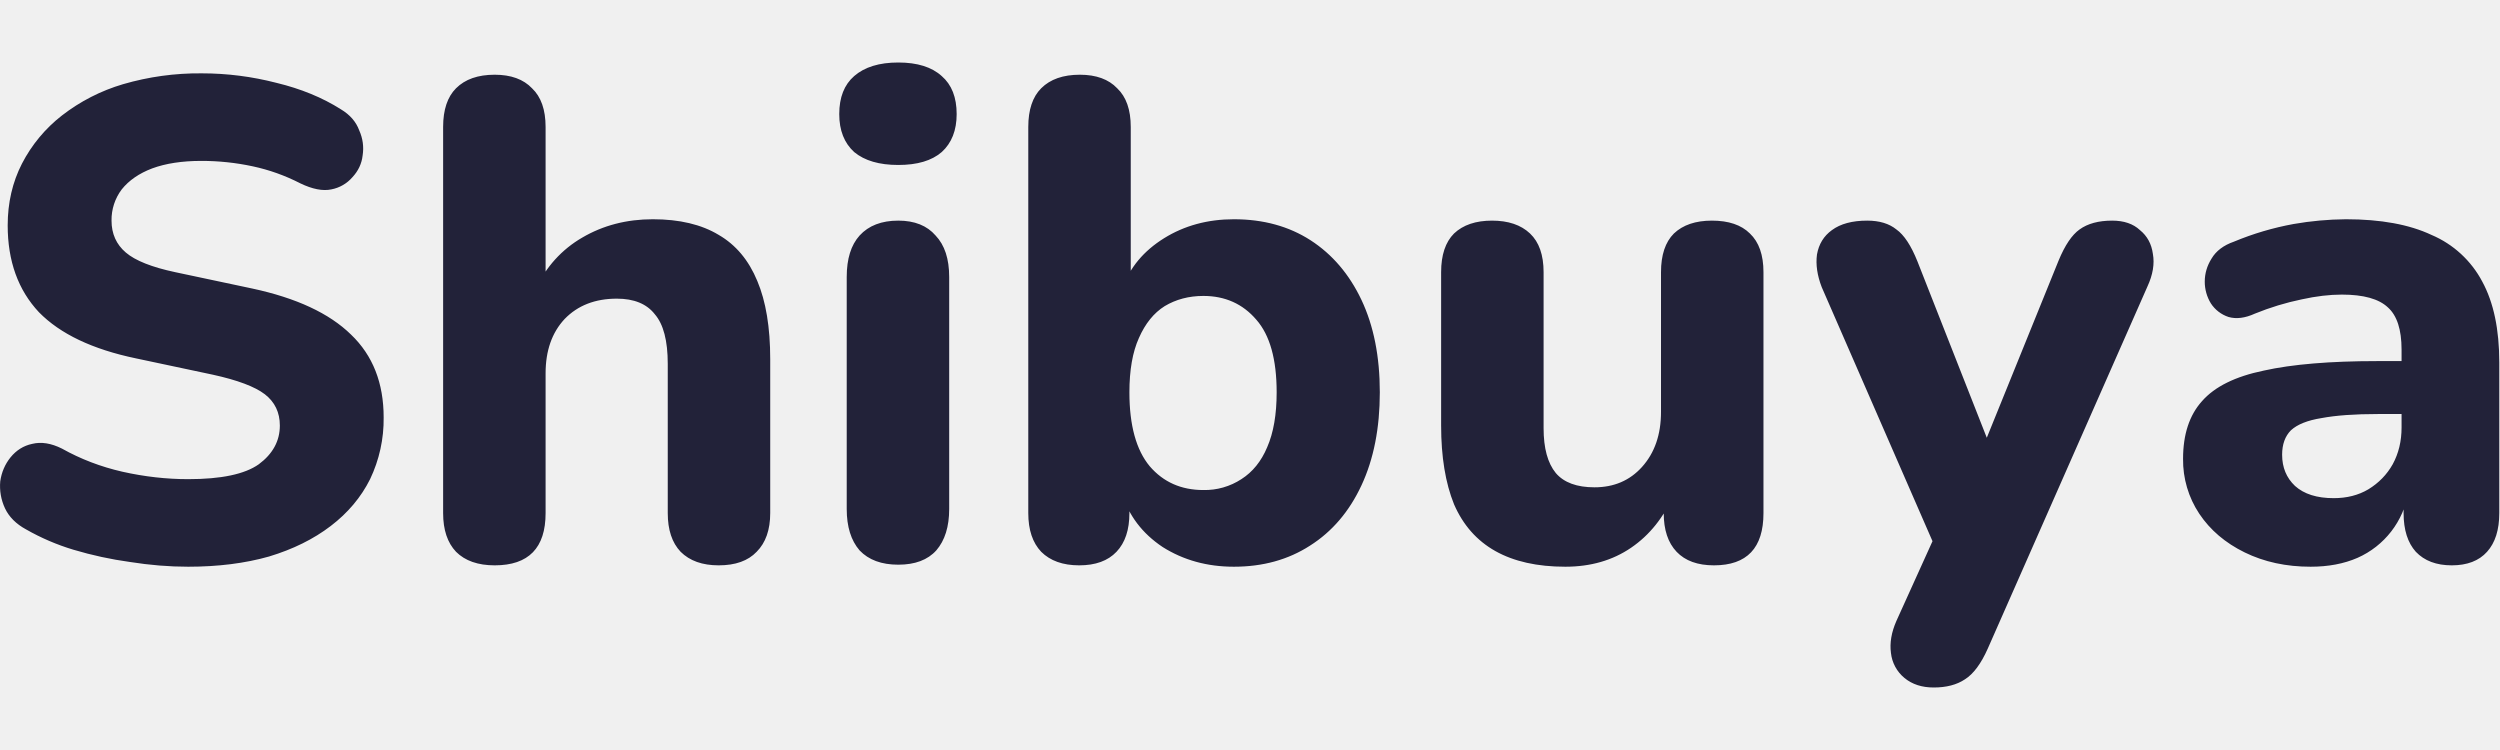
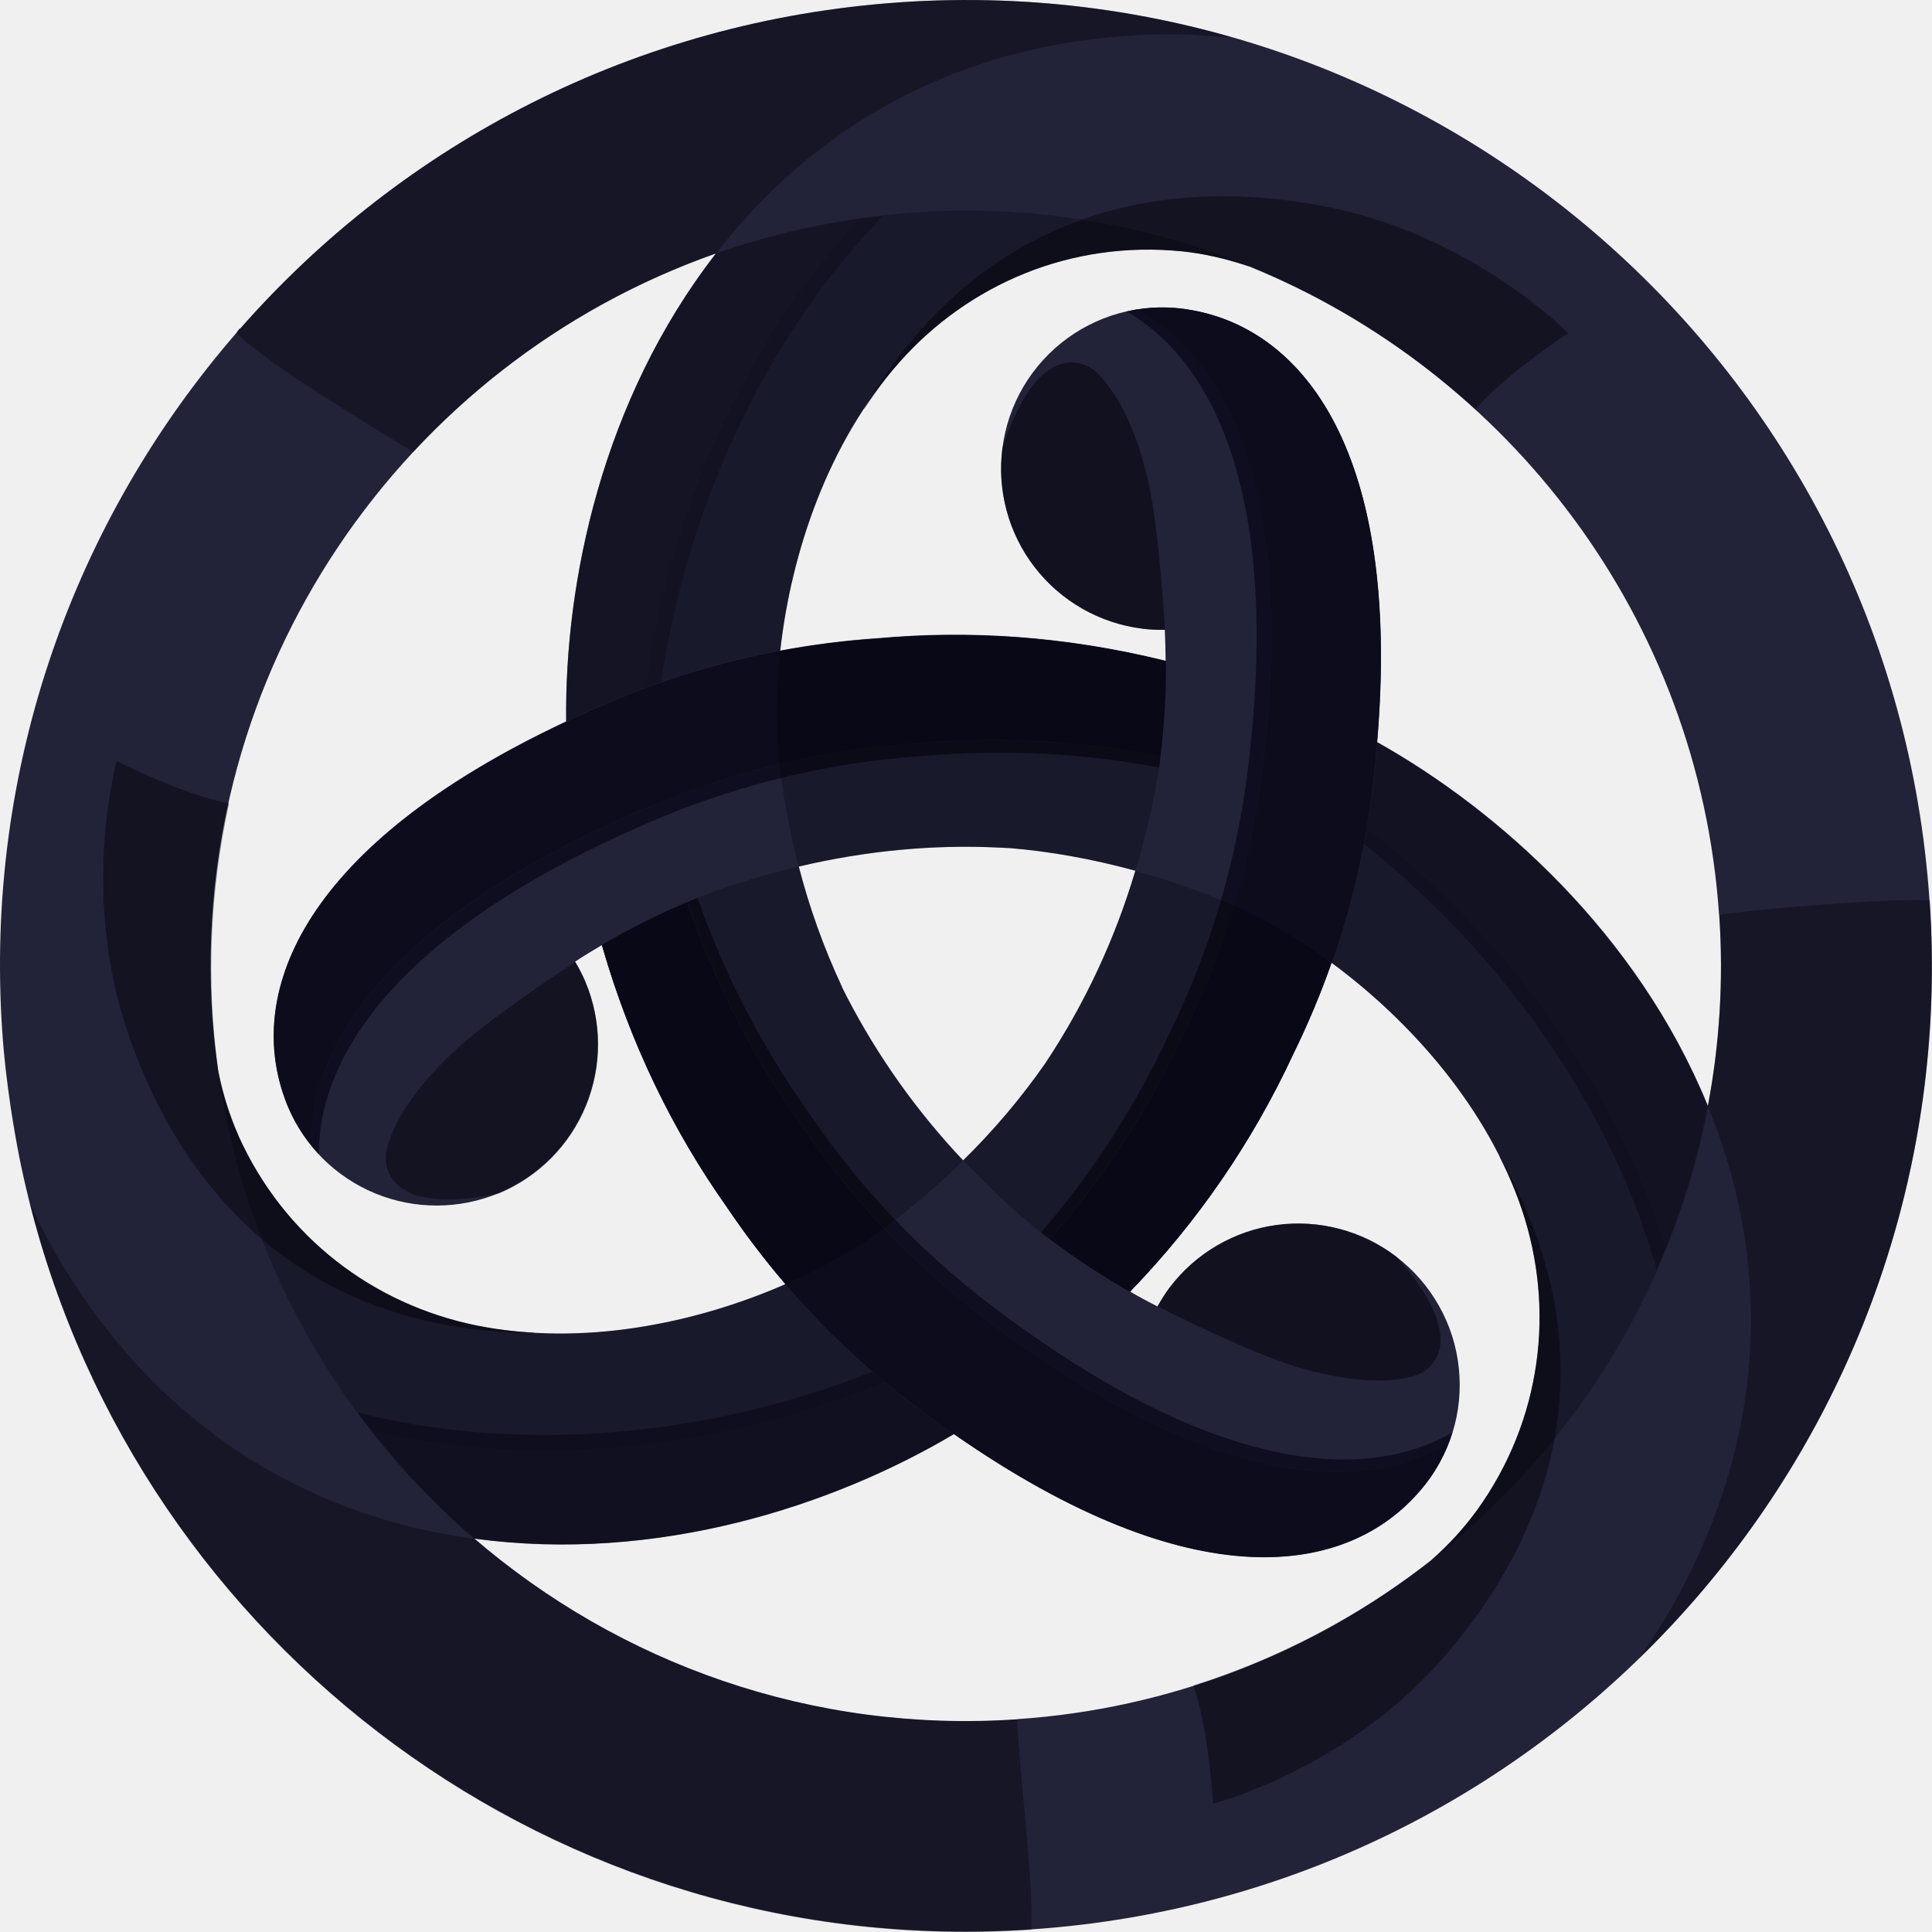
- <svg xmlns="http://www.w3.org/2000/svg" fill="none" viewBox="0 0 80 24">
-   <path fill="#222239" d="M6.023 18.135c-.608 0-1.23-.051-1.867-.152a12.049 12.049 0 0 1-1.803-.391 7.28 7.28 0 0 1-1.52-.652c-.318-.173-.543-.398-.673-.673a1.68 1.68 0 0 1-.152-.868c.043-.29.152-.543.326-.76.188-.232.42-.377.695-.435.29-.072.608-.022.955.152.594.333 1.238.58 1.933.739.71.159 1.411.238 2.106.238 1.057 0 1.81-.159 2.259-.477.448-.333.673-.746.673-1.238 0-.42-.16-.753-.478-1-.319-.245-.876-.455-1.672-.629l-2.454-.521c-1.39-.29-2.425-.782-3.105-1.477-.666-.71-1-1.636-1-2.78 0-.723.153-1.382.457-1.975a4.656 4.656 0 0 1 1.281-1.542 5.934 5.934 0 0 1 1.954-1 8.685 8.685 0 0 1 2.52-.347c.81 0 1.606.102 2.388.304.782.189 1.47.471 2.063.847.29.174.485.398.586.674.116.26.152.528.109.803-.029.26-.137.492-.326.695a1.18 1.18 0 0 1-.673.39c-.275.059-.608-.006-.999-.195a6.135 6.135 0 0 0-1.52-.543 7.788 7.788 0 0 0-1.65-.173c-.608 0-1.13.08-1.564.239-.42.159-.745.383-.977.673a1.62 1.62 0 0 0-.326.999c0 .42.152.76.456 1.02.304.26.833.47 1.585.63l2.454.521c1.42.304 2.476.796 3.17 1.477.696.666 1.043 1.549 1.043 2.65a4.45 4.45 0 0 1-.434 1.975c-.29.58-.71 1.079-1.26 1.499-.55.42-1.208.745-1.976.977-.767.217-1.628.326-2.584.326Zm9.807-.044c-.535 0-.948-.145-1.237-.434-.275-.29-.413-.702-.413-1.238V4.063c0-.55.138-.963.413-1.238.29-.29.702-.434 1.237-.434.522 0 .92.145 1.195.434.29.275.434.688.434 1.238v5.168h-.304a3.591 3.591 0 0 1 1.477-1.628c.666-.391 1.418-.587 2.258-.587.854 0 1.556.167 2.107.5.55.318.962.81 1.237 1.476.275.652.413 1.484.413 2.498v4.93c0 .535-.145.947-.434 1.237-.276.29-.68.434-1.216.434-.522 0-.927-.145-1.217-.434-.275-.29-.412-.702-.412-1.238v-4.777c0-.739-.138-1.267-.413-1.585-.26-.334-.666-.5-1.216-.5-.695 0-1.252.217-1.672.652-.405.434-.608 1.013-.608 1.737v4.473c0 1.115-.543 1.672-1.629 1.672Zm12.915-.021c-.536 0-.948-.152-1.238-.457-.275-.318-.412-.76-.412-1.324V8.862c0-.579.137-1.02.412-1.325.29-.318.702-.477 1.238-.477.521 0 .92.159 1.194.477.29.304.435.746.435 1.325v7.427c0 .564-.138 1.006-.413 1.324-.275.305-.68.457-1.216.457Zm0-12.791c-.608 0-1.078-.137-1.411-.413-.319-.29-.478-.694-.478-1.216 0-.535.16-.94.478-1.216.333-.29.803-.434 1.411-.434s1.072.145 1.39.434c.318.275.478.68.478 1.216 0 .522-.16.927-.478 1.216-.319.276-.782.413-1.39.413Zm10.74 12.856c-.854 0-1.614-.21-2.28-.63-.651-.434-1.086-1.006-1.303-1.716l.239-.716v1.346c0 .536-.137.948-.413 1.238-.275.29-.673.434-1.194.434-.521 0-.926-.145-1.216-.434-.275-.29-.413-.702-.413-1.238V4.063c0-.55.138-.963.413-1.238.29-.29.702-.434 1.238-.434.52 0 .92.145 1.194.434.29.275.434.688.434 1.238V9.21h-.26c.232-.652.673-1.18 1.325-1.586.651-.405 1.396-.608 2.236-.608.941 0 1.76.225 2.454.673.695.45 1.238 1.086 1.629 1.911.39.826.586 1.81.586 2.954 0 1.143-.195 2.135-.586 2.975-.391.84-.941 1.484-1.65 1.933-.696.448-1.506.673-2.433.673Zm-.977-2.454a2.14 2.14 0 0 0 1.216-.348c.362-.231.637-.572.825-1.02.203-.464.304-1.05.304-1.76 0-1.056-.217-1.83-.651-2.323-.434-.507-1-.76-1.694-.76-.463 0-.876.109-1.238.326-.347.217-.622.557-.825 1.02-.203.45-.304 1.028-.304 1.738 0 1.057.217 1.846.651 2.367.435.506 1.007.76 1.716.76Zm11.582 2.454c-.898 0-1.643-.167-2.237-.5-.593-.333-1.035-.832-1.324-1.498-.275-.68-.413-1.52-.413-2.52V8.71c0-.55.138-.963.413-1.238.29-.275.695-.412 1.216-.412.52 0 .926.137 1.216.412.29.275.434.688.434 1.238v4.995c0 .637.13 1.114.391 1.433.26.304.673.456 1.238.456.622 0 1.129-.217 1.52-.651.405-.45.608-1.036.608-1.76V8.71c0-.55.137-.963.413-1.238.289-.275.694-.412 1.216-.412.535 0 .94.137 1.216.412.29.275.434.688.434 1.238v7.71c0 1.114-.528 1.671-1.585 1.671-.521 0-.92-.145-1.195-.434-.275-.29-.412-.702-.412-1.238v-1.455l.326.847c-.319.738-.775 1.31-1.369 1.716-.593.405-1.295.608-2.106.608ZM61.878 22c-.376 0-.688-.101-.934-.304a1.202 1.202 0 0 1-.434-.804c-.043-.318.015-.658.174-1.02l1.455-3.214v1.346l-3.844-8.816c-.145-.377-.195-.724-.152-1.043.058-.332.217-.593.478-.781.275-.203.651-.304 1.129-.304.39 0 .702.094.934.282.246.174.47.514.673 1.02l2.562 6.515h-.694l2.649-6.536c.203-.492.427-.825.673-.999.26-.188.608-.282 1.042-.282.377 0 .674.101.89.304.232.188.37.441.413.76.058.318 0 .666-.173 1.042l-5.104 11.575c-.217.492-.463.825-.738.998-.26.174-.594.261-.999.261Zm12.062-3.865c-.782 0-1.484-.152-2.107-.456-.622-.304-1.107-.717-1.455-1.238a3.1 3.1 0 0 1-.52-1.76c0-.78.202-1.396.607-1.845.406-.463 1.064-.789 1.976-.977.912-.203 2.121-.304 3.627-.304h1.15v1.694H76.09c-.739 0-1.34.043-1.803.13-.449.072-.774.203-.977.39-.188.189-.282.45-.282.783 0 .405.137.738.412.998.29.261.702.391 1.238.391.42 0 .79-.094 1.108-.282.333-.203.593-.47.781-.803.189-.348.283-.739.283-1.173v-2.497c0-.637-.145-1.086-.435-1.347-.29-.275-.781-.412-1.476-.412-.391 0-.818.05-1.281.152a8.579 8.579 0 0 0-1.499.456c-.318.145-.6.18-.847.108a1.071 1.071 0 0 1-.564-.434 1.328 1.328 0 0 1-.196-.695c0-.26.072-.507.217-.738.145-.246.384-.427.717-.543a9.323 9.323 0 0 1 1.91-.565 10.234 10.234 0 0 1 1.673-.152c1.115 0 2.027.167 2.736.5a3.288 3.288 0 0 1 1.629 1.498c.362.666.543 1.527.543 2.584v4.821c0 .536-.13.948-.391 1.238-.26.29-.637.434-1.13.434-.492 0-.875-.145-1.15-.434-.26-.29-.391-.702-.391-1.238v-.803l.152.13a2.79 2.79 0 0 1-1.629 2.106c-.434.189-.934.283-1.498.283Z" />
+ <svg xmlns="http://www.w3.org/2000/svg" width="28" height="28" viewBox="0 0 28 28" fill="none">
+   <g clip-path="url(#clip0_10034_70523)">
+     <path d="M27.964 13.05C27.44 5.336 20.762 -0.491 13.049 0.033C9.207 0.295 5.833 2.084 3.479 4.765L3.472 4.761C3.455 4.782 3.44 4.804 3.426 4.825C1.087 7.523 -0.229 11.107 0.033 14.95C0.057 15.317 0.1 15.676 0.153 16.033C0.153 16.05 0.157 16.064 0.16 16.081C0.196 16.316 0.237 16.551 0.282 16.781C0.325 16.994 0.373 17.205 0.426 17.416C2.043 23.863 8.083 28.429 14.95 27.962C22.662 27.438 28.491 20.76 27.966 13.046L27.964 13.05ZM24.916 13.258C24.981 14.208 24.921 15.137 24.751 16.033C24.751 16.029 24.747 16.024 24.747 16.019C23.73 13.539 21.723 11.747 19.959 10.757C20.316 6.555 18.89 4.782 17.276 4.495C16.963 4.436 16.641 4.442 16.331 4.512C16.02 4.582 15.727 4.715 15.47 4.902C15.213 5.089 14.996 5.327 14.834 5.601C14.672 5.875 14.568 6.179 14.528 6.495C14.488 6.8 14.509 7.109 14.59 7.406C14.67 7.702 14.808 7.98 14.996 8.223C15.184 8.466 15.418 8.669 15.685 8.822C15.951 8.974 16.245 9.073 16.55 9.111C16.663 9.126 16.773 9.13 16.881 9.128C16.888 9.278 16.892 9.428 16.893 9.578C15.4 9.21 14.005 9.135 12.733 9.25C12.255 9.282 11.779 9.342 11.308 9.43C11.466 8.011 12 6.416 13.033 5.252C14.032 4.123 15.517 3.479 17.137 3.644C17.444 3.675 17.772 3.752 18.066 3.85C18.081 3.855 18.095 3.86 18.107 3.862C21.859 5.391 24.622 8.953 24.914 13.258H24.916ZM15.158 15.396C15.158 15.396 15.158 15.398 15.156 15.4C14.802 15.909 14.401 16.383 13.958 16.817C13.287 16.108 12.719 15.309 12.271 14.443C12.249 14.397 12.226 14.356 12.204 14.31V14.306C11.941 13.744 11.731 13.159 11.576 12.559C12.57 12.324 13.545 12.238 14.478 12.284L14.626 12.291H14.631C15.216 12.339 15.824 12.447 16.454 12.619C16.162 13.603 15.726 14.537 15.16 15.393L15.158 15.396ZM10.376 3.673L10.369 3.682C8.728 5.8 8.181 8.433 8.205 10.455C4.386 12.247 3.567 14.368 4.123 15.911C4.137 15.954 4.154 15.995 4.171 16.036C4.41 16.608 4.867 17.061 5.441 17.297C6.014 17.532 6.658 17.53 7.23 17.291C7.802 17.052 8.256 16.595 8.491 16.021C8.726 15.447 8.724 14.804 8.485 14.232C8.442 14.13 8.392 14.031 8.335 13.937C8.455 13.857 8.584 13.779 8.723 13.697C9.149 15.176 9.779 16.424 10.515 17.468C10.781 17.863 11.068 18.244 11.382 18.611C10.074 19.184 8.426 19.519 6.899 19.207C5.424 18.906 4.123 17.943 3.454 16.457C3.326 16.166 3.23 15.861 3.167 15.549C3.127 15.281 3.098 15.012 3.078 14.742C2.738 9.727 5.848 5.264 10.376 3.673ZM14.741 24.917C11.763 25.12 8.979 24.105 6.875 22.298C9.53 22.66 12.084 21.817 13.824 20.784C17.286 23.197 19.533 22.847 20.592 21.594C20.799 21.352 20.955 21.07 21.05 20.766C21.145 20.462 21.176 20.142 21.142 19.825C21.109 19.508 21.011 19.201 20.854 18.924C20.698 18.646 20.486 18.404 20.233 18.211C19.988 18.024 19.71 17.888 19.413 17.81C19.116 17.731 18.806 17.712 18.502 17.753C18.197 17.794 17.904 17.895 17.639 18.05C17.373 18.204 17.141 18.41 16.955 18.654C16.888 18.743 16.828 18.839 16.775 18.934C16.648 18.87 16.514 18.798 16.378 18.719C17.353 17.713 18.152 16.549 18.742 15.278C18.953 14.848 19.139 14.406 19.298 13.953C20.448 14.802 21.564 16.059 22.058 17.537C22.535 18.965 22.353 20.575 21.399 21.896C21.211 22.152 20.996 22.387 20.757 22.598L20.748 22.607C19.025 23.964 16.932 24.768 14.744 24.915L14.741 24.917Z" fill="#222239" />
+     <g style="mix-blend-mode:overlay" opacity="0.9">
+       <path d="M17.276 4.493C17.013 4.443 16.744 4.44 16.48 4.483C17.82 5.211 18.795 7.241 18.283 11.246C18.113 12.549 17.73 13.815 17.149 14.994C16.649 16.069 15.998 17.068 15.216 17.959C15.587 18.238 15.975 18.494 16.378 18.724C17.353 17.718 18.153 16.555 18.743 15.284C19.325 14.106 19.707 12.839 19.876 11.536C20.487 6.768 18.987 4.799 17.276 4.494L17.276 4.493Z" fill="#222239" />
+     </g>
+     <g style="mix-blend-mode:overlay" opacity="0.8">
+       <path d="M18.282 11.244C18.795 7.24 17.82 5.209 16.48 4.48C16.428 4.487 16.378 4.5 16.324 4.512C17.635 5.266 18.579 7.293 18.073 11.244C17.904 12.547 17.521 13.813 16.94 14.992C16.458 16.029 15.835 16.995 15.088 17.861C15.131 17.895 15.172 17.926 15.215 17.957C15.997 17.065 16.648 16.066 17.149 14.991C17.731 13.813 18.114 12.547 18.282 11.244Z" fill="#222239" />
+     </g>
+     <g style="mix-blend-mode:overlay" opacity="0.5">
+       <path d="M13.191 20.327C13.064 20.231 12.944 20.13 12.822 20.029C10.845 20.854 8.107 21.371 5.385 20.739C5.828 21.306 6.327 21.829 6.873 22.298C9.528 22.661 12.082 21.817 13.821 20.785C13.608 20.635 13.397 20.482 13.189 20.325L13.191 20.327Z" fill="#222239" />
+     </g>
+     <g style="mix-blend-mode:overlay" opacity="0.6">
+       <path d="M12.824 20.029C12.764 19.979 12.702 19.929 12.645 19.879C10.654 20.674 7.901 21.151 5.186 20.473C5.253 20.561 5.321 20.652 5.387 20.739C8.107 21.371 10.847 20.854 12.824 20.029Z" fill="#222239" />
+     </g>
+     <g style="mix-blend-mode:overlay" opacity="0.9">
+       <path d="M4.125 15.914C4.139 15.957 4.156 15.998 4.173 16.038C4.262 16.249 4.377 16.438 4.516 16.608C4.477 15.085 5.747 13.223 9.47 11.666C10.683 11.161 11.971 10.86 13.282 10.774C14.464 10.669 15.655 10.733 16.818 10.966C16.878 10.463 16.902 9.994 16.898 9.579C15.539 9.237 14.132 9.126 12.736 9.251C11.425 9.337 10.137 9.638 8.924 10.142C4.49 11.996 3.533 14.28 4.126 15.916V15.914H4.125Z" fill="#222239" />
+     </g>
+     <g style="mix-blend-mode:overlay" opacity="0.8">
+       <path d="M9.47 11.668C5.747 13.226 4.477 15.087 4.516 16.611C4.549 16.651 4.585 16.69 4.621 16.728C4.618 15.216 5.903 13.386 9.576 11.848C10.789 11.343 12.076 11.042 13.387 10.956C14.527 10.855 15.675 10.912 16.799 11.124C16.807 11.072 16.813 11.019 16.818 10.966C15.655 10.735 14.464 10.67 13.282 10.775C11.971 10.861 10.683 11.162 9.47 11.666V11.668Z" fill="#222239" />
+     </g>
+     <g style="mix-blend-mode:overlay" opacity="0.4">
+       <path d="M19.881 11.534C19.862 11.692 19.835 11.845 19.809 12.001C21.51 13.3 23.328 15.415 24.143 18.086C24.412 17.418 24.615 16.725 24.749 16.017C23.735 13.537 21.728 11.747 19.965 10.757C19.943 11.009 19.916 11.266 19.883 11.534H19.881Z" fill="#222239" />
+     </g>
+     <g style="mix-blend-mode:overlay" opacity="0.5">
+       <path d="M19.808 12.001C19.794 12.078 19.782 12.157 19.767 12.233C21.452 13.561 23.242 15.705 24.011 18.396C24.056 18.293 24.099 18.189 24.14 18.087C23.326 15.415 21.509 13.302 19.806 12.001H19.808Z" fill="#222239" />
+     </g>
+     <g style="mix-blend-mode:overlay" opacity="0.9">
+       <path d="M20.592 21.592C20.765 21.388 20.903 21.156 20.999 20.907C19.698 21.702 17.453 21.532 14.24 19.085C13.196 18.288 12.291 17.323 11.562 16.229C10.879 15.259 10.34 14.196 9.959 13.072C9.494 13.271 9.075 13.486 8.716 13.697C9.1 15.045 9.707 16.319 10.512 17.466C11.231 18.539 12.127 19.51 13.191 20.322C17.015 23.235 19.471 22.921 20.589 21.591H20.592V21.592Z" fill="#222239" />
+     </g>
+     <g style="mix-blend-mode:overlay" opacity="0.8">
+       <path d="M14.243 19.086C17.453 21.532 19.7 21.702 21.001 20.906C21.02 20.856 21.037 20.806 21.051 20.758C19.743 21.518 17.515 21.318 14.348 18.906C13.303 18.108 12.398 17.143 11.669 16.05C11.012 15.114 10.487 14.092 10.11 13.012C10.059 13.034 10.012 13.053 9.963 13.074C10.344 14.198 10.884 15.261 11.566 16.232C12.285 17.306 13.181 18.276 14.245 19.088L14.242 19.086H14.243Z" fill="#222239" />
+     </g>
+     <g style="mix-blend-mode:overlay" opacity="0.3">
+       <path d="M8.921 10.137C9.068 10.077 9.214 10.022 9.362 9.967C9.635 7.844 10.557 5.211 12.465 3.172C11.751 3.275 11.049 3.443 10.368 3.68C8.727 5.798 8.181 8.431 8.205 10.454C8.432 10.346 8.67 10.24 8.919 10.138L8.921 10.137Z" fill="#222239" />
+     </g>
+     <g style="mix-blend-mode:overlay" opacity="0.4">
+       <path d="M9.361 9.967C9.436 9.941 9.508 9.912 9.582 9.886C9.889 7.762 10.852 5.142 12.795 3.129C12.685 3.141 12.574 3.156 12.464 3.17C10.557 5.211 9.635 7.842 9.362 9.965V9.967H9.361Z" fill="#222239" />
+     </g>
+     <g style="mix-blend-mode:multiply" opacity="0.4">
+       <path d="M13.049 0.034C9.206 0.295 5.833 2.085 3.478 4.766L3.426 4.825C3.883 5.281 5.383 6.177 5.989 6.551C7.197 5.249 8.704 4.262 10.379 3.673C10.496 3.52 10.62 3.369 10.75 3.223C12.331 1.438 14.49 0.496 16.996 0.496C17.274 0.496 17.842 0.542 17.854 0.542C16.294 0.093 14.669 -0.079 13.05 0.033L13.049 0.034Z" fill="#222239" />
+     </g>
+     <g style="mix-blend-mode:multiply" opacity="0.4">
+       <path d="M14.741 24.92C11.763 25.123 8.979 24.108 6.876 22.301C6.678 22.275 6.481 22.242 6.286 22.203C3.95 21.726 2.053 20.327 0.802 18.159C0.664 17.919 0.539 17.673 0.426 17.42C2.043 23.868 8.083 28.434 14.947 27.967C14.979 27.26 14.77 25.62 14.739 24.92H14.741Z" fill="#222239" />
+     </g>
+     <g style="mix-blend-mode:multiply" opacity="0.4">
+       <path d="M27.964 13.051C27.533 13.007 25.434 13.173 24.917 13.259C24.981 14.208 24.922 15.137 24.751 16.034C24.823 16.211 24.893 16.393 24.955 16.577C25.71 18.839 25.446 21.18 24.196 23.35C24.057 23.589 23.907 23.821 23.745 24.046C23.745 24.046 23.752 24.04 23.755 24.036C26.599 21.268 28.254 17.32 27.964 13.053V13.051Z" fill="#222239" />
+     </g>
+     <g style="mix-blend-mode:multiply" opacity="0.5">
+       <path d="M17.14 3.642C17.446 3.673 17.774 3.75 18.069 3.848C18.083 3.853 18.098 3.857 18.11 3.86C19.312 4.35 20.417 5.05 21.376 5.925C21.376 5.925 21.38 5.928 21.383 5.93C21.843 5.405 22.727 4.828 22.727 4.828C22.727 4.828 21.373 3.443 19.301 3.012C17.851 2.71 14.581 2.42 12.518 5.93L12.537 5.911C12.691 5.681 12.851 5.456 13.036 5.249C14.035 4.121 15.52 3.476 17.14 3.642Z" fill="#222239" />
+     </g>
+     <g style="mix-blend-mode:multiply" opacity="0.5">
+       <path d="M21.399 21.898C21.211 22.155 20.996 22.39 20.757 22.6C20.748 22.61 20.736 22.619 20.726 22.629C19.7 23.424 18.542 24.032 17.305 24.424C17.303 24.424 17.3 24.424 17.297 24.426C17.523 25.087 17.58 26.141 17.58 26.141C17.58 26.141 19.456 25.663 20.866 24.083C21.85 22.979 23.738 20.291 21.73 16.75C21.73 16.75 21.733 16.761 21.737 16.776C21.862 17.023 21.974 17.277 22.061 17.538C22.538 18.966 22.355 20.576 21.402 21.896L21.399 21.898Z" fill="#222239" />
+     </g>
+     <g style="mix-blend-mode:multiply" opacity="0.5">
+       <path d="M3.46 16.462C3.332 16.171 3.235 15.866 3.172 15.554C3.169 15.54 3.165 15.525 3.162 15.511C2.985 14.22 3.043 12.912 3.318 11.652V11.644C2.633 11.51 1.692 11.031 1.692 11.031C1.692 11.031 1.169 12.898 1.833 14.905C2.298 16.311 3.68 19.289 7.75 19.321C7.75 19.321 7.739 19.318 7.724 19.313C7.449 19.296 7.173 19.268 6.903 19.213C5.427 18.911 4.126 17.948 3.457 16.462H3.46Z" fill="#222239" />
+     </g>
+     <g style="mix-blend-mode:multiply" opacity="0.6">
+       <path d="M16.55 9.11C16.663 9.124 16.773 9.128 16.881 9.126C16.881 9.126 16.806 7.672 16.629 6.924C16.45 6.179 16.186 5.683 15.898 5.403C15.69 5.202 15.036 4.952 14.528 6.49C14.489 6.795 14.51 7.104 14.59 7.401C14.671 7.697 14.809 7.975 14.997 8.218C15.184 8.461 15.418 8.665 15.685 8.817C15.951 8.97 16.246 9.068 16.55 9.107V9.109V9.11Z" fill="#222239" />
+     </g>
+     <g style="mix-blend-mode:multiply" opacity="0.5">
+       <path d="M8.489 14.236C8.445 14.135 8.395 14.037 8.338 13.942C8.338 13.942 7.113 14.732 6.557 15.259C6.001 15.787 5.704 16.264 5.606 16.654C5.537 16.934 5.647 17.624 7.233 17.296C7.805 17.056 8.259 16.6 8.494 16.026C8.729 15.452 8.727 14.809 8.488 14.236H8.489Z" fill="#222239" />
+     </g>
+     <g style="mix-blend-mode:multiply" opacity="0.6">
+       <path d="M16.958 18.652C16.89 18.741 16.831 18.837 16.778 18.932C16.778 18.932 18.075 19.596 18.81 19.814C19.545 20.032 20.106 20.051 20.492 19.941C20.77 19.862 21.311 19.419 20.235 18.211C19.991 18.025 19.712 17.889 19.415 17.811C19.118 17.732 18.809 17.713 18.505 17.754C18.2 17.795 17.907 17.896 17.642 18.05C17.376 18.205 17.144 18.41 16.958 18.655V18.652Z" fill="#222239" />
+     </g>
+     <g style="mix-blend-mode:multiply" opacity="0.3">
+       <path d="M16.455 12.622C16.161 13.599 15.748 14.488 15.243 15.271C15.216 15.312 15.19 15.353 15.161 15.396C15.161 15.396 15.161 15.398 15.159 15.401C14.805 15.909 14.404 16.384 13.961 16.817C14.282 17.157 14.627 17.488 15.008 17.802C15.441 18.142 15.899 18.45 16.378 18.721C17.354 17.715 18.153 16.552 18.743 15.281C18.954 14.851 19.14 14.408 19.298 13.956C18.805 13.594 18.307 13.304 17.847 13.108C17.394 12.914 16.928 12.751 16.452 12.622H16.455H16.455Z" fill="#222239" />
+     </g>
+     <g style="mix-blend-mode:multiply" opacity="0.3">
+       <path d="M6.876 22.301C9.53 22.663 12.084 21.82 13.824 20.787C13.61 20.637 13.399 20.484 13.191 20.327C12.53 19.821 11.923 19.247 11.381 18.614C10.072 19.186 8.424 19.522 6.897 19.21C5.422 18.909 4.121 17.945 3.452 16.46C3.324 16.169 3.228 15.864 3.165 15.552C3.551 18.259 4.916 20.621 6.874 22.301L6.876 22.301Z" fill="#222239" />
+     </g>
+     <g style="mix-blend-mode:multiply" opacity="0.3">
+       <path d="M13.96 16.817C13.29 16.108 12.722 15.309 12.274 14.443C12.252 14.397 12.228 14.356 12.207 14.311V14.306C11.944 13.744 11.734 13.16 11.579 12.559C11.124 12.667 10.666 12.801 10.206 12.974C9.695 13.178 9.2 13.42 8.725 13.697C9.152 15.176 9.782 16.424 10.517 17.468C10.783 17.864 11.071 18.244 11.385 18.611C11.945 18.367 12.447 18.077 12.846 17.777C13.24 17.482 13.613 17.16 13.963 16.814L13.96 16.817Z" fill="#222239" />
+     </g>
+     <g style="mix-blend-mode:multiply" opacity="0.3">
+       <path d="M10.37 3.682C8.728 5.801 8.182 8.433 8.206 10.456C8.443 10.344 8.681 10.238 8.922 10.137C9.69 9.816 10.49 9.578 11.308 9.426C11.467 8.007 12.001 6.411 13.034 5.247C14.032 4.119 15.518 3.474 17.138 3.639C17.445 3.671 17.773 3.747 18.067 3.846C18.081 3.85 18.096 3.855 18.108 3.857C16.571 3.23 14.91 2.964 13.254 3.079C12.247 3.149 11.284 3.352 10.374 3.673C10.371 3.675 10.369 3.68 10.367 3.682H10.37Z" fill="#222239" />
+     </g>
+     <g style="mix-blend-mode:multiply" opacity="0.3">
+       <path d="M24.749 16.014C23.734 13.535 21.726 11.742 19.962 10.753C19.941 11.005 19.914 11.263 19.878 11.534C19.771 12.359 19.578 13.171 19.301 13.956C20.451 14.804 21.567 16.062 22.061 17.54C22.538 18.968 22.355 20.578 21.402 21.898C21.214 22.155 20.998 22.39 20.76 22.6L20.751 22.61C22.806 20.995 24.26 18.666 24.759 16.031C24.759 16.026 24.754 16.021 24.754 16.017L24.749 16.014Z" fill="#222239" />
+     </g>
+     <g style="mix-blend-mode:multiply" opacity="0.3">
+       <path d="M11.301 11.112C11.36 11.6 11.452 12.084 11.576 12.559C12.571 12.325 13.546 12.238 14.478 12.284L14.626 12.291H14.631C15.216 12.339 15.824 12.447 16.455 12.619C16.589 12.171 16.702 11.706 16.783 11.222C16.872 10.619 16.898 10.06 16.895 9.574C15.403 9.205 14.008 9.131 12.736 9.246C12.258 9.277 11.782 9.337 11.311 9.426C11.244 10.034 11.241 10.611 11.303 11.11L11.301 11.112Z" fill="#222239" />
+     </g>
+   </g>
+   <defs>
+     <clipPath id="clip0_10034_70523">
+       <rect width="28" height="28" fill="white" />
+     </clipPath>
+   </defs>
</svg>
